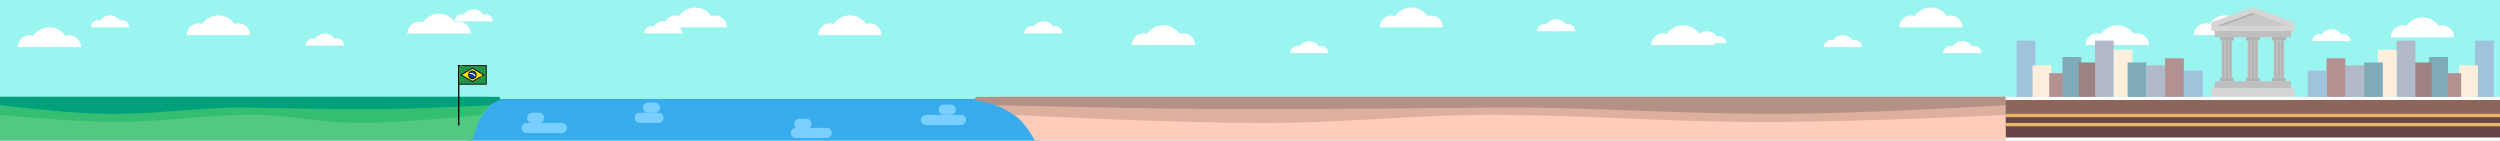
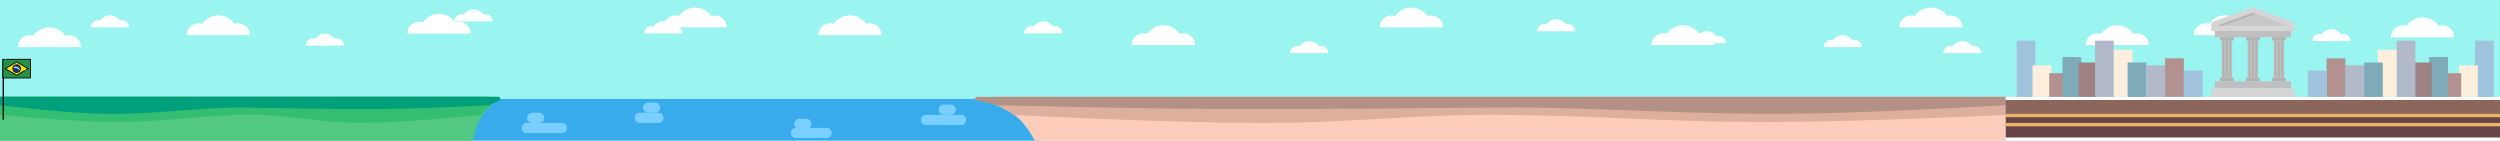
<svg xmlns="http://www.w3.org/2000/svg" width="9600" height="540" viewBox="0 0 9600 540" fill="none">
  <g clip-path="url(#clip0_54_2)">
    <rect width="9600" height="540" fill="white" />
    <rect width="9600" height="540" fill="#9AF4EF" />
    <path d="M265.439 135.401C260.659 135.401 256.141 136.342 251.809 137.708C238.092 117.974 215.339 105 189.499 105C163.658 105 140.905 117.974 127.191 137.708C122.861 136.342 118.343 135.401 113.561 135.401C88.397 135.401 68 155.818 68 181H311C311 155.818 290.603 135.401 265.439 135.401Z" fill="white" />
    <path d="M468.438 77.401C465.547 77.401 462.814 77.97 460.193 78.797C451.895 66.853 438.131 59 422.499 59C406.867 59 393.103 66.853 384.807 78.797C382.188 77.97 379.455 77.401 376.562 77.401C361.339 77.401 349 89.758 349 105H496C496 89.758 483.661 77.401 468.438 77.401Z" fill="white" />
    <path d="M1293.44 147.401C1290.55 147.401 1287.81 147.97 1285.19 148.797C1276.9 136.852 1263.13 129 1247.5 129C1231.87 129 1218.1 136.852 1209.81 148.797C1207.19 147.97 1204.45 147.401 1201.56 147.401C1186.34 147.401 1174 159.758 1174 175H1321C1321 159.758 1308.66 147.401 1293.44 147.401Z" fill="white" />
    <path d="M1864.44 54.401C1861.55 54.401 1858.81 54.97 1856.19 55.797C1847.9 43.852 1834.13 36 1818.5 36C1802.87 36 1789.1 43.852 1780.81 55.797C1778.19 54.97 1775.45 54.401 1772.56 54.401C1757.34 54.401 1745 66.758 1745 82H1892C1892 66.758 1879.66 54.401 1864.44 54.401Z" fill="white" />
    <path d="M2593.44 100.401C2590.55 100.401 2587.81 100.97 2585.19 101.797C2576.9 89.853 2563.13 82 2547.5 82C2531.87 82 2518.1 89.853 2509.81 101.797C2507.19 100.97 2504.45 100.401 2501.56 100.401C2486.34 100.401 2474 112.758 2474 128H2621C2621 112.758 2608.66 100.401 2593.44 100.401Z" fill="white" />
    <path d="M4052.44 100.401C4049.55 100.401 4046.81 100.97 4044.19 101.797C4035.9 89.853 4022.13 82 4006.5 82C3990.87 82 3977.1 89.853 3968.81 101.797C3966.19 100.97 3963.45 100.401 3960.56 100.401C3945.34 100.401 3933 112.758 3933 128H4080C4080 112.758 4067.66 100.401 4052.44 100.401Z" fill="white" />
    <path d="M5073.44 176.401C5070.55 176.401 5067.81 176.97 5065.19 177.797C5056.9 165.852 5043.13 158 5027.5 158C5011.87 158 4998.1 165.852 4989.81 177.797C4987.19 176.97 4984.45 176.401 4981.56 176.401C4966.34 176.401 4954 188.758 4954 204H5101C5101 188.758 5088.66 176.401 5073.44 176.401Z" fill="white" />
    <path d="M6021.44 92.401C6018.55 92.401 6015.81 92.97 6013.19 93.797C6004.9 81.853 5991.13 74 5975.5 74C5959.87 74 5946.1 81.853 5937.81 93.797C5935.19 92.97 5932.45 92.401 5929.56 92.401C5914.34 92.401 5902 104.758 5902 120H6049C6049 104.758 6036.66 92.401 6021.44 92.401Z" fill="white" />
    <path d="M6600.44 138.401C6597.55 138.401 6594.81 138.97 6592.19 139.797C6583.9 127.852 6570.13 120 6554.5 120C6538.87 120 6525.1 127.852 6516.81 139.797C6514.19 138.97 6511.45 138.401 6508.56 138.401C6493.34 138.401 6481 150.758 6481 166H6628C6628 150.758 6615.66 138.401 6600.44 138.401Z" fill="white" />
    <path d="M7581.44 176.401C7578.55 176.401 7575.81 176.97 7573.19 177.797C7564.9 165.852 7551.13 158 7535.5 158C7519.87 158 7506.1 165.852 7497.81 177.797C7495.19 176.97 7492.45 176.401 7489.56 176.401C7474.34 176.401 7462 188.758 7462 204H7609C7609 188.758 7596.66 176.401 7581.44 176.401Z" fill="white" />
    <path d="M7122.44 153.401C7119.55 153.401 7116.81 153.97 7114.19 154.797C7105.9 142.852 7092.13 135 7076.5 135C7060.87 135 7047.1 142.852 7038.81 154.797C7036.19 153.97 7033.45 153.401 7030.56 153.401C7015.34 153.401 7003 165.758 7003 181H7150C7150 165.758 7137.66 153.401 7122.44 153.401Z" fill="white" />
    <path d="M8998.44 130.401C8995.55 130.401 8992.81 130.97 8990.19 131.797C8981.9 119.852 8968.13 112 8952.5 112C8936.87 112 8923.1 119.852 8914.81 131.797C8912.19 130.97 8909.45 130.401 8906.56 130.401C8891.34 130.401 8879 142.758 8879 158H9026C9026 142.758 9013.66 130.401 8998.44 130.401Z" fill="white" />
    <path d="M914.439 89.401C909.659 89.401 905.141 90.342 900.809 91.708C887.092 71.974 864.339 59 838.499 59C812.658 59 789.905 71.974 776.191 91.708C771.861 90.342 767.343 89.401 762.561 89.401C737.397 89.401 717 109.818 717 135H960C960 109.818 939.603 89.401 914.439 89.401Z" fill="white" />
    <path d="M1761.63 83.401C1756.85 83.401 1752.33 84.342 1748 85.708C1734.28 65.974 1711.53 53 1685.69 53C1659.85 53 1637.09 65.974 1623.38 85.708C1619.05 84.342 1614.53 83.401 1609.75 83.401C1584.59 83.401 1564.19 103.818 1564.19 129H1807.19C1807.19 103.818 1786.79 83.401 1761.63 83.401Z" fill="white" />
    <path d="M2745.44 59.401C2740.66 59.401 2736.14 60.342 2731.81 61.708C2718.09 41.974 2695.34 29 2669.5 29C2643.66 29 2620.91 41.974 2607.19 61.708C2602.86 60.342 2598.34 59.401 2593.56 59.401C2568.4 59.401 2548 79.818 2548 105H2791C2791 79.818 2770.6 59.401 2745.44 59.401Z" fill="white" />
    <path d="M3339.44 89.401C3334.66 89.401 3330.14 90.342 3325.81 91.708C3312.09 71.974 3289.34 59 3263.5 59C3237.66 59 3214.91 71.974 3201.19 91.708C3196.86 90.342 3192.34 89.401 3187.56 89.401C3162.4 89.401 3142 109.818 3142 135H3385C3385 109.818 3364.6 89.401 3339.44 89.401Z" fill="white" />
    <path d="M6538.44 127.401C6533.66 127.401 6529.14 128.342 6524.81 129.708C6511.09 109.974 6488.34 97 6462.5 97C6436.66 97 6413.91 109.974 6400.19 129.708C6395.86 128.342 6391.34 127.401 6386.56 127.401C6361.4 127.401 6341 147.818 6341 173H6584C6584 147.818 6563.6 127.401 6538.44 127.401Z" fill="white" />
    <path d="M7490.44 59.401C7485.66 59.401 7481.14 60.342 7476.81 61.708C7463.09 41.974 7440.34 29 7414.5 29C7388.66 29 7365.91 41.974 7352.19 61.708C7347.86 60.342 7343.34 59.401 7338.56 59.401C7313.4 59.401 7293 79.818 7293 105H7536C7536 79.818 7515.6 59.401 7490.44 59.401Z" fill="white" />
    <path d="M8206.44 127.401C8201.66 127.401 8197.14 128.342 8192.81 129.708C8179.09 109.974 8156.34 97 8130.5 97C8104.66 97 8081.91 109.974 8068.19 129.708C8063.86 128.342 8059.34 127.401 8054.56 127.401C8029.4 127.401 8009 147.818 8009 173H8252C8252 147.818 8231.6 127.401 8206.44 127.401Z" fill="white" />
    <path d="M8621.44 89.401C8616.66 89.401 8612.14 90.342 8607.81 91.708C8594.09 71.974 8571.34 59 8545.5 59C8519.66 59 8496.91 71.974 8483.19 91.708C8478.86 90.342 8474.34 89.401 8469.56 89.401C8444.4 89.401 8424 109.818 8424 135H8667C8667 109.818 8646.6 89.401 8621.44 89.401Z" fill="white" />
    <path d="M9378.44 97.401C9373.66 97.401 9369.14 98.342 9364.81 99.708C9351.09 79.974 9328.34 67 9302.5 67C9276.66 67 9253.91 79.974 9240.19 99.708C9235.86 98.342 9231.34 97.401 9226.56 97.401C9201.4 97.401 9181 117.818 9181 143H9424C9424 117.818 9403.6 97.401 9378.44 97.401Z" fill="white" />
    <path d="M4543.44 127.401C4538.66 127.401 4534.14 128.342 4529.81 129.708C4516.09 109.974 4493.34 97 4467.5 97C4441.66 97 4418.91 109.974 4405.19 129.708C4400.86 128.342 4396.34 127.401 4391.56 127.401C4366.4 127.401 4346 147.818 4346 173H4589C4589 147.818 4568.6 127.401 4543.44 127.401Z" fill="white" />
    <path d="M5495.44 59.401C5490.66 59.401 5486.14 60.342 5481.81 61.708C5468.09 41.974 5445.34 29 5419.5 29C5393.66 29 5370.91 41.974 5357.19 61.708C5352.86 60.342 5348.34 59.401 5343.56 59.401C5318.4 59.401 5298 79.818 5298 105H5541C5541 79.818 5520.6 59.401 5495.44 59.401Z" fill="white" />
    <rect x="1794" y="380" width="2200" height="160" fill="#38ABEC" />
+     <path d="M0 372H1863.65C1882.48 372 1891.67 396.63 1878.59 410.173C1867.05 422.112 1855.71 435.342 1848.5 447.5C1828.54 481.146 1814 540 1814 540H0V372Z" fill="#52C883" />
+     <path d="M0 372H1878.59C1892.99 372 1897 394.922 1885.08 403.009C1864.73 416.828 1849.9 441 1849.9 441C1849.9 441 1567.25 471.599 1385.5 471.5C1205.25 471.401 1105.5 436.279 924.951 441C730.66 446.081 622.35 469.695 428 468C260.53 466.539 0 441 0 441V372Z" fill="#34BE71" />
+     <path d="M0 372H1914.47C1921.41 372 1922.52 384.327 1915.89 386.381C1895.2 392.79 1880.14 404 1880.14 404C1880.14 404 1630.87 417.201 1471 418.5C1263.59 420.185 1148.58 416.094 942 413C757.673 410.239 582.378 445.085 352 435.5C214.105 429.763 0 404 0 404V372Z" fill="#00A07D" />
    <path d="M0 372H1863.65C1882.48 372 1891.67 396.63 1878.59 410.173C1867.05 422.112 1855.71 435.342 1848.5 447.5C1828.54 481.146 1814 540 1814 540H0V372Z" fill="#52C883" />
    <path d="M0 372H1878.59C1892.99 372 1897 394.922 1885.08 403.009C1864.73 416.828 1849.9 441 1849.9 441C1849.9 441 1567.25 471.599 1385.5 471.5C1205.25 471.401 1105.5 436.279 924.951 441C730.66 446.081 622.35 469.695 428 468C260.53 466.539 0 441 0 441V372Z" fill="#34BE71" />
    <path d="M0 372H1914.47C1921.41 372 1922.52 384.327 1915.89 386.381C1895.2 392.79 1880.14 404 1880.14 404C1880.14 404 1630.87 417.201 1471 418.5C1263.59 420.185 1148.58 416.094 942 413C757.673 410.239 582.378 445.085 352 435.5C214.105 429.763 0 404 0 404V372Z" fill="#00A07D" />
    <path d="M7702 372H3861.04C3838.97 372 3832.01 405.291 3851.55 415.533C3871.51 425.992 3890.31 437.135 3902.95 447.5C3943.97 481.146 3973.85 540 3973.85 540H7702V372Z" fill="#FECCBA" />
    <path d="M7702 372H3824.42C3809.43 372 3806.88 398.449 3821.11 403.165C3863.02 417.053 3893.54 441.347 3893.54 441.347C3893.54 441.347 4475.45 472.1 4849.62 472C5220.71 471.901 5426.08 436.602 5797.77 441.347C6197.77 446.453 6420.75 470.186 6820.86 468.482C7165.64 467.014 7702 441.347 7702 441.347V372Z" fill="#DDAF9F" />
    <path d="M7702 372H3753.66C3741.91 372 3740.55 384.602 3752.17 386.343C3794.82 392.734 3825.89 403.915 3825.89 403.915C3825.89 403.915 4339.77 417.081 4669.36 418.377C5096.97 420.057 5334.08 415.977 5759.96 412.891C6139.97 410.137 6501.36 444.891 6976.31 435.331C7260.6 429.61 7702 403.915 7702 403.915V372Z" fill="#B49185" />
    <rect x="2003" y="472" width="174" height="39" rx="19.5" fill="#79CFFF" />
    <rect x="2024" y="433" width="66" height="39" rx="19.5" fill="#79CFFF" />
    <rect x="2437" y="433" width="111" height="39" rx="19.5" fill="#79CFFF" />
    <rect x="2469" y="394" width="66" height="39" rx="19.5" fill="#79CFFF" />
    <rect x="3037" y="491" width="157" height="39" rx="19.5" fill="#79CFFF" />
    <rect x="3050" y="456" width="66" height="39" rx="19.5" fill="#79CFFF" />
    <rect x="3536" y="441" width="174" height="39" rx="19.5" fill="#79CFFF" />
    <path d="M3604.5 421C3604.5 410.23 3613.23 401.5 3624 401.5H3651C3661.77 401.5 3670.5 410.23 3670.5 421C3670.5 431.77 3661.77 440.5 3651 440.5H3624C3613.23 440.5 3604.5 431.77 3604.5 421Z" fill="#79CFFF" />
    <rect x="7702" y="372" width="1898" height="168" fill="white" />
    <rect x="7702" y="384" width="1898" height="144" fill="#674447" />
    <rect x="7702" y="384" width="1898" height="53" fill="#8C665B" />
    <rect x="7702" y="472" width="1898" height="13" fill="#E9B668" />
    <rect x="7702" y="437" width="1898" height="13" fill="#E9B668" />
    <g clip-path="url(#clip1_54_2)">
      <path d="M8797.48 118.99H8810.8V85.701L8651 28L8491.2 85.701V118.99H8504.52H8797.48Z" fill="#D5D5D6" />
      <path d="M8513.14 99.018L8651 49.232L8788.86 99.018H8513.14Z" fill="#C9C8C8" />
      <path d="M8660.83 52.781L8651 49.232L8513.14 99.018H8532.79L8660.83 52.781Z" fill="#B2B2B2" />
      <path d="M8770.85 155.614H8777.5V142.295H8724.24V155.614H8730.9H8770.85Z" fill="#B2B2B2" />
      <path d="M8730.9 298.758H8724.24V312.076H8777.5V298.758H8770.85H8730.9Z" fill="#B2B2B2" />
      <path d="M8770.85 155.615H8730.89V298.758H8770.85V155.615Z" fill="#C0BFC0" />
      <path d="M8670.97 155.615H8631.02V298.758H8670.97V155.615Z" fill="#C0BFC0" />
      <path d="M8571.11 155.615H8531.15V298.758H8571.11V155.615Z" fill="#C0BFC0" />
      <path d="M8554.46 155.615H8547.8V298.758H8554.46V155.615Z" fill="#B2B2B2" />
      <path d="M8541.14 155.615H8534.48V298.758H8541.14V155.615Z" fill="#B2B2B2" />
      <path d="M8567.78 155.615H8561.12V298.758H8567.78V155.615Z" fill="#B2B2B2" />
      <path d="M8654.33 155.615H8647.67V298.758H8654.33V155.615Z" fill="#B2B2B2" />
      <path d="M8641.01 155.615H8634.36V298.758H8641.01V155.615Z" fill="#B2B2B2" />
      <path d="M8667.64 155.615H8660.99V298.758H8667.64V155.615Z" fill="#B2B2B2" />
      <path d="M8754.2 155.615H8747.54V298.758H8754.2V155.615Z" fill="#B2B2B2" />
      <path d="M8740.88 155.615H8734.23V298.758H8740.88V155.615Z" fill="#B2B2B2" />
      <path d="M8767.52 155.615H8760.86V298.758H8767.52V155.615Z" fill="#B2B2B2" />
      <path d="M8670.97 155.614H8677.64V142.295H8624.37V155.614H8631.02H8670.97Z" fill="#B2B2B2" />
      <path d="M8631.02 298.758H8624.37V312.076H8677.64V298.758H8670.97H8631.02Z" fill="#B2B2B2" />
      <path d="M8571.1 155.614H8577.76V142.295H8524.5V155.614H8531.15H8571.1Z" fill="#B2B2B2" />
      <path d="M8531.15 298.758H8524.5V312.076H8577.76V298.758H8571.1H8531.15Z" fill="#B2B2B2" />
      <path d="M8504.52 338.707H8491.2V372.001H8810.8V338.707H8797.48H8504.52Z" fill="#D5D5D6" />
      <path d="M8797.48 312.076H8504.52V338.707H8797.48V312.076Z" fill="#C0BFC0" />
      <path d="M8797.48 118.99H8504.52V142.296H8797.48V118.99Z" fill="#C0BFC0" />
    </g>
    <rect x="7744" y="156" width="72" height="216" fill="#9FC3DD" />
    <rect x="7805" y="251" width="72" height="121" fill="#FDEFDB" />
    <rect x="7869" y="281" width="72" height="91" fill="#B39191" />
    <rect x="7920" y="219" width="72" height="153" fill="#7FAAB8" />
    <rect x="7982" y="240" width="72" height="132" fill="#9E8282" />
    <rect x="8045" y="156" width="72" height="216" fill="#B2B9C9" />
    <rect x="8117" y="191" width="72" height="181" fill="#FDEFDB" />
    <rect x="8170" y="240" width="72" height="132" fill="#7FAAB8" />
    <rect x="8242" y="251" width="72" height="121" fill="#B2B9C9" />
    <rect x="8314" y="224" width="72" height="148" fill="#B39191" />
    <rect x="8386" y="271" width="72" height="101" fill="#9FC3DD" />
    <rect width="72" height="216" transform="matrix(-1 0 0 1 9576 156)" fill="#9FC3DD" />
    <rect width="72" height="121" transform="matrix(-1 0 0 1 9515 251)" fill="#FDEFDB" />
    <rect width="72" height="91" transform="matrix(-1 0 0 1 9451 281)" fill="#B39191" />
    <rect width="72" height="153" transform="matrix(-1 0 0 1 9400 219)" fill="#7FAAB8" />
    <rect width="72" height="132" transform="matrix(-1 0 0 1 9338 240)" fill="#9E8282" />
    <rect width="72" height="216" transform="matrix(-1 0 0 1 9275 156)" fill="#B2B9C9" />
    <rect width="72" height="181" transform="matrix(-1 0 0 1 9203 191)" fill="#FDEFDB" />
    <rect width="72" height="132" transform="matrix(-1 0 0 1 9150 240)" fill="#7FAAB8" />
    <rect width="72" height="121" transform="matrix(-1 0 0 1 9078 251)" fill="#B2B9C9" />
    <rect width="72" height="148" transform="matrix(-1 0 0 1 9006 224)" fill="#B39191" />
    <rect width="72" height="101" transform="matrix(-1 0 0 1 8934 271)" fill="#9FC3DD" />
-     <rect x="1759" y="250" width="5" height="232" fill="black" />
-     <path d="M1762.41 321.568V253.434H1767.87C1768.77 253.434 1769.51 252.695 1769.51 251.787V251.648H1773.33V251.787C1773.33 252.695 1774.07 253.434 1774.97 253.434H1865.59V321.568H1762.41ZM1814 260.262C1813.71 260.262 1813.43 260.34 1813.18 260.486L1769.42 286.077C1768.91 286.37 1768.6 286.916 1768.6 287.501C1768.6 288.086 1768.91 288.632 1769.41 288.925L1813.18 314.516C1813.43 314.662 1813.71 314.739 1814 314.739C1814.29 314.739 1814.57 314.662 1814.82 314.516L1845.54 296.556C1846.32 296.1 1846.58 295.089 1846.13 294.304L1846.06 294.184L1849.37 292.251L1849.44 292.371C1849.73 292.877 1850.27 293.191 1850.85 293.191C1851.14 293.191 1851.42 293.114 1851.67 292.968L1858.59 288.925C1859.09 288.632 1859.4 288.086 1859.4 287.501C1859.4 286.916 1859.09 286.37 1858.59 286.077L1814.82 260.486C1814.57 260.34 1814.29 260.262 1814 260.262Z" fill="#259245" />
-     <path d="M1767.87 253.571H1762.55V321.428H1865.45V253.571H1774.97C1773.99 253.571 1773.19 252.772 1773.19 251.785H1769.64C1769.64 252.771 1768.85 253.571 1767.87 253.571ZM1813.11 260.364C1813.66 260.042 1814.34 260.042 1814.89 260.364L1858.65 285.955C1859.2 286.275 1859.54 286.863 1859.54 287.499C1859.54 288.136 1859.2 288.724 1858.65 289.043L1851.74 293.086C1850.89 293.581 1849.81 293.291 1849.31 292.439L1846.25 294.233C1846.74 295.085 1846.45 296.179 1845.6 296.674L1814.89 314.634C1814.61 314.796 1814.31 314.876 1814 314.876C1813.69 314.876 1813.38 314.796 1813.11 314.634L1769.34 289.043C1768.8 288.724 1768.46 288.136 1768.46 287.499C1768.46 286.863 1768.8 286.275 1769.34 285.955L1813.11 260.364Z" fill="#259245" />
-     <path d="M1867.23 250H1774.97C1773.99 250 1773.19 250.799 1773.19 251.786C1773.19 252.772 1773.99 253.571 1774.97 253.571H1865.45V321.428H1762.55V253.572H1767.87C1768.85 253.572 1769.65 252.772 1769.65 251.786C1769.65 250.799 1768.85 250 1767.87 250H1760.77C1759.79 250 1759 250.799 1759 251.786V323.214C1759 324.201 1759.79 325 1760.77 325H1867.23C1868.21 325 1869 324.201 1869 323.214V251.786C1869 250.799 1868.21 250 1867.23 250Z" fill="black" />
-     <path d="M1773.5 287.501L1814 263.814L1854.51 287.501L1850.03 290.118C1849.25 290.575 1848.98 291.585 1849.44 292.371L1849.51 292.49L1846.2 294.423L1846.13 294.304C1845.84 293.798 1845.3 293.484 1844.71 293.484C1844.43 293.484 1844.14 293.561 1843.89 293.707L1814 311.186L1773.5 287.501ZM1814 271.321C1805.14 271.321 1797.93 278.579 1797.93 287.501C1797.93 296.422 1805.14 303.68 1814 303.68C1819.97 303.68 1825.41 300.373 1828.21 295.049L1828.22 295.041L1828.22 295.033C1828.32 294.899 1828.4 294.75 1828.45 294.592L1828.45 294.583L1828.45 294.575C1829.53 292.357 1830.08 289.977 1830.08 287.5C1830.08 278.579 1822.87 271.321 1814 271.321Z" fill="#FFE000" />
-     <path d="M1849.96 289.999L1854.23 287.501L1814 263.975L1773.77 287.501L1814 311.026L1843.82 293.587C1844.67 293.092 1845.76 293.381 1846.25 294.234L1849.32 292.44C1848.83 291.587 1849.11 290.494 1849.96 289.999ZM1814 303.818C1805.06 303.818 1797.79 296.498 1797.79 287.501C1797.79 278.503 1805.06 271.183 1814 271.183C1822.94 271.183 1830.21 278.503 1830.21 287.501C1830.21 290.058 1829.62 292.479 1828.58 294.636C1828.52 294.806 1828.44 294.967 1828.33 295.114C1825.61 300.286 1820.21 303.818 1814 303.818Z" fill="#FFE000" />
-     <path d="M1768.46 287.5C1768.46 288.136 1768.8 288.724 1769.35 289.044L1813.11 314.635C1813.38 314.796 1813.69 314.876 1814 314.876C1814.31 314.876 1814.62 314.796 1814.89 314.635L1845.61 296.674C1846.45 296.179 1846.74 295.086 1846.25 294.233C1845.76 293.38 1844.67 293.091 1843.82 293.586L1814 311.026L1773.77 287.5L1814 263.974L1854.23 287.5L1849.96 289.998C1849.11 290.494 1848.82 291.587 1849.32 292.439C1849.81 293.292 1850.89 293.582 1851.74 293.087L1858.66 289.044C1859.2 288.724 1859.54 288.136 1859.54 287.5C1859.54 286.864 1859.2 286.275 1858.66 285.956L1814.89 260.365C1814.34 260.042 1813.66 260.042 1813.11 260.365L1769.35 285.956C1768.8 286.275 1768.46 286.864 1768.46 287.5Z" fill="black" />
-     <path d="M1826.33 289.928C1823.79 286.365 1820.31 283.601 1816.27 281.935C1813.46 280.771 1810.49 280.181 1807.44 280.181C1806.13 280.181 1804.81 280.294 1803.52 280.516L1803.21 280.57L1803.39 280.302C1805.78 276.741 1809.74 274.615 1814 274.615C1821.06 274.615 1826.8 280.395 1826.8 287.5C1826.8 288.284 1826.73 289.082 1826.58 289.873L1826.52 290.191L1826.33 289.928Z" fill="#103B9B" />
-     <path d="M1816.33 281.808C1820.41 283.495 1823.9 286.29 1826.45 289.848C1826.59 289.086 1826.66 288.302 1826.66 287.5C1826.66 280.472 1820.98 274.754 1814 274.754C1809.64 274.754 1805.78 276.988 1803.5 280.38C1807.8 279.642 1812.24 280.119 1816.33 281.808Z" fill="#103B9B" />
-     <path d="M1814 300.385C1806.94 300.385 1801.2 294.604 1801.2 287.5C1801.2 286.47 1801.32 285.437 1801.57 284.43L1801.59 284.353L1801.66 284.33C1803.54 283.761 1805.48 283.473 1807.43 283.473C1810.05 283.473 1812.61 283.981 1815.03 284.983C1819.27 286.733 1822.81 289.919 1825 293.955L1825.03 294.024L1824.99 294.092C1822.69 297.973 1818.48 300.385 1814 300.385Z" fill="#103B9B" />
-     <path d="M1814.98 285.112C1810.75 283.362 1806.07 283.139 1801.7 284.463C1801.47 285.437 1801.34 286.453 1801.34 287.5C1801.34 294.528 1807.02 300.246 1814 300.246C1818.62 300.246 1822.66 297.746 1824.88 294.022C1822.7 290.004 1819.21 286.86 1814.98 285.112Z" fill="#103B9B" />
-     <path d="M1828.33 295.116C1828.44 294.969 1828.52 294.807 1828.58 294.637C1828.5 294.798 1828.42 294.957 1828.33 295.116Z" fill="white" />
-     <path d="M1814.98 285.109C1819.21 286.857 1822.69 290.002 1824.87 294.019C1825.63 292.753 1826.17 291.345 1826.44 289.845C1823.9 286.288 1820.41 283.493 1816.33 281.806C1812.24 280.116 1807.8 279.639 1803.5 280.377C1802.68 281.604 1802.06 282.982 1801.7 284.46C1806.06 283.136 1810.74 283.359 1814.98 285.109Z" fill="white" />
-     <path d="M1830.21 287.499C1830.21 278.502 1822.94 271.182 1814 271.182C1805.06 271.182 1797.79 278.502 1797.79 287.499C1797.79 296.497 1805.06 303.817 1814 303.817C1820.21 303.817 1825.61 300.284 1828.33 295.113C1828.42 294.954 1828.5 294.795 1828.58 294.634C1829.62 292.478 1830.21 290.057 1830.21 287.499ZM1814 300.245C1807.02 300.245 1801.34 294.527 1801.34 287.499C1801.34 286.453 1801.46 285.436 1801.7 284.462C1802.06 282.984 1802.68 281.605 1803.5 280.379C1805.78 276.987 1809.63 274.753 1814 274.753C1820.98 274.753 1826.66 280.471 1826.66 287.499C1826.66 288.302 1826.59 289.085 1826.44 289.847C1826.17 291.346 1825.63 292.754 1824.87 294.021C1822.66 297.745 1818.62 300.245 1814 300.245Z" fill="black" />
+     <rect x="10" y="228" width="5" height="232" fill="black" />
+     <path d="M12.412 297.568V229.434H17.872C18.774 229.434 19.509 228.695 19.509 227.787V227.648H23.332V227.787C23.332 228.695 24.066 229.434 24.969 229.434H115.59V297.568H12.412ZM64.001 236.262C63.713 236.262 63.428 236.34 63.179 236.486L19.415 262.077C18.913 262.37 18.601 262.916 18.601 263.501C18.601 264.086 18.913 264.632 19.415 264.925L63.178 290.516C63.428 290.662 63.712 290.739 64.001 290.739C64.289 290.739 64.574 290.662 64.823 290.516L95.537 272.556C96.317 272.1 96.584 271.089 96.13 270.304L96.061 270.184L99.367 268.251L99.436 268.371C99.728 268.877 100.271 269.191 100.853 269.191C101.14 269.191 101.424 269.114 101.674 268.968L108.587 264.925C109.089 264.632 109.401 264.086 109.401 263.501C109.401 262.916 109.089 262.37 108.587 262.077L64.823 236.486C64.574 236.34 64.29 236.262 64.001 236.262Z" fill="#259245" />
+     <path d="M17.869 229.571H12.547V297.428H115.45V229.571H24.966C23.986 229.571 23.192 228.772 23.192 227.785H19.643C19.643 228.771 18.849 229.571 17.869 229.571ZM63.107 236.364C63.658 236.042 64.338 236.042 64.89 236.364L108.653 261.955C109.2 262.275 109.536 262.863 109.536 263.499C109.536 264.136 109.2 264.724 108.653 265.043L101.74 269.086C100.893 269.581 99.807 269.291 99.315 268.439L96.247 270.233C96.739 271.085 96.451 272.179 95.604 272.674L64.889 290.634C64.614 290.796 64.306 290.876 63.998 290.876C63.69 290.876 63.382 290.796 63.107 290.634L19.343 265.043C18.797 264.724 18.461 264.136 18.461 263.499C18.461 262.863 18.797 262.275 19.343 261.955L63.107 236.364Z" fill="#259245" />
+     <path d="M117.226 226H24.968C23.988 226 23.194 226.799 23.194 227.786C23.194 228.772 23.988 229.571 24.968 229.571H115.452V297.428H12.549V229.572H17.871C18.851 229.572 19.645 228.772 19.645 227.786C19.645 226.799 18.851 226 17.871 226H10.774C9.794 226 9 226.799 9 227.786V299.214C9 300.201 9.794 301 10.774 301H117.226C118.206 301 119 300.201 119 299.214V227.786C119 226.799 118.206 226 117.226 226Z" fill="black" />
+     <path d="M23.496 263.501L64.001 239.814L104.507 263.501L100.03 266.118C99.249 266.575 98.984 267.585 99.437 268.371L99.506 268.49L96.2 270.423L96.131 270.304C95.839 269.798 95.296 269.484 94.714 269.484C94.427 269.484 94.143 269.561 93.893 269.707L64.001 287.186L23.496 263.501ZM64.001 247.321C55.138 247.321 47.927 254.579 47.927 263.501C47.927 272.422 55.138 279.68 64.001 279.68C69.965 279.68 75.411 276.373 78.213 271.049L78.218 271.041L78.223 271.033C78.319 270.899 78.395 270.75 78.448 270.592L78.451 270.583L78.455 270.575C79.531 268.357 80.076 265.977 80.076 263.5C80.076 254.579 72.865 247.321 64.001 247.321Z" fill="#FFE000" />
+     <path d="M99.961 265.999L104.233 263.501L64.001 239.975L23.77 263.501L64.001 287.026L93.824 269.587C94.671 269.092 95.757 269.381 96.25 270.234L99.318 268.44C98.826 267.587 99.113 266.494 99.961 265.999ZM64.001 279.818C55.062 279.818 47.789 272.498 47.789 263.501C47.789 254.503 55.062 247.183 64.001 247.183C72.941 247.183 80.214 254.503 80.214 263.501C80.214 266.058 79.625 268.479 78.578 270.636C78.521 270.806 78.44 270.967 78.335 271.114C75.612 276.286 70.21 279.818 64.001 279.818Z" fill="#FFE000" />
+     <path d="M18.463 263.5C18.463 264.136 18.799 264.724 19.346 265.044L63.109 290.635C63.385 290.796 63.693 290.876 64.001 290.876C64.308 290.876 64.616 290.796 64.892 290.635L95.606 272.674C96.453 272.179 96.741 271.086 96.249 270.233C95.756 269.38 94.67 269.091 93.823 269.586L64.001 287.026L23.769 263.5L64.001 239.974L104.232 263.5L99.96 265.998C99.112 266.494 98.825 267.587 99.317 268.439C99.809 269.292 100.895 269.582 101.742 269.087L108.655 265.044C109.202 264.724 109.538 264.136 109.538 263.5C109.538 262.864 109.202 262.275 108.655 261.956L64.892 236.365C64.341 236.042 63.66 236.042 63.109 236.365L19.346 261.956C18.799 262.275 18.463 262.864 18.463 263.5Z" fill="black" />
+     <path d="M76.332 265.928C73.786 262.365 70.308 259.601 66.275 257.935C63.457 256.771 60.485 256.181 57.442 256.181C56.133 256.181 54.814 256.294 53.522 256.516L53.205 256.57L53.385 256.302C55.777 252.741 59.744 250.615 63.998 250.615C71.057 250.615 76.8 256.395 76.8 263.5C76.8 264.284 76.725 265.082 76.579 265.873L76.519 266.191L76.332 265.928Z" fill="#103B9B" />
+     <path d="M66.33 257.808C70.414 259.495 73.903 262.29 76.446 265.848C76.587 265.086 76.665 264.302 76.665 263.5C76.665 256.472 70.984 250.754 64.001 250.754C59.636 250.754 55.78 252.988 53.502 256.38C57.799 255.642 62.24 256.119 66.33 257.808Z" fill="#103B9B" />
+     <path d="M64.001 276.385C56.942 276.385 51.199 270.604 51.199 263.5C51.199 262.47 51.324 261.437 51.569 260.43L51.588 260.353L51.663 260.33C53.537 259.761 55.478 259.473 57.434 259.473C60.05 259.473 62.607 259.981 65.034 260.983C69.268 262.733 72.806 265.919 74.997 269.955L75.034 270.024L74.994 270.092C72.688 273.973 68.476 276.385 64.001 276.385Z" fill="#103B9B" />
+     <path d="M64.983 261.112C60.746 259.362 56.065 259.139 51.704 260.463C51.467 261.437 51.338 262.453 51.338 263.5C51.338 270.528 57.019 276.246 64.002 276.246C68.618 276.246 72.664 273.746 74.877 270.022C72.697 266.004 69.214 262.86 64.983 261.112Z" fill="#103B9B" />
+     <path d="M78.334 271.116C78.439 270.969 78.521 270.807 78.578 270.637C78.5 270.798 78.417 270.957 78.334 271.116Z" fill="white" />
+     <path d="M64.981 261.109C69.212 262.857 72.694 266.002 74.875 270.019C75.627 268.753 76.165 267.345 76.444 265.845C73.902 262.288 70.413 259.493 66.328 257.806C62.238 256.116 57.798 255.639 53.5 256.377C52.676 257.604 52.062 258.982 51.701 260.46C56.062 259.136 60.743 259.359 64.981 261.109Z" fill="white" />
+     <path d="M80.212 263.499C80.212 254.502 72.939 247.182 63.999 247.182C55.06 247.182 47.787 254.502 47.787 263.499C47.787 272.497 55.06 279.817 63.999 279.817C70.208 279.817 75.61 276.284 78.333 271.113C78.416 270.954 78.499 270.795 78.576 270.634C79.623 268.478 80.212 266.057 80.212 263.499ZM63.999 276.245C57.017 276.245 51.335 270.527 51.335 263.499C51.335 262.453 51.464 261.436 51.702 260.462C52.062 258.984 52.677 257.605 53.5 256.379C55.779 252.987 59.635 250.753 63.999 250.753C70.982 250.753 76.663 256.471 76.663 263.499C76.663 264.302 76.586 265.085 76.444 265.847C76.166 267.346 75.627 268.754 74.875 270.021C72.662 273.745 68.616 276.245 63.999 276.245Z" fill="black" />
  </g>
  <defs>
    <clipPath id="clip0_54_2">
      <rect width="9600" height="540" fill="white" />
    </clipPath>
    <clipPath id="clip1_54_2">
      <rect width="344" height="344" fill="white" transform="translate(8479 28)" />
    </clipPath>
  </defs>
</svg>
